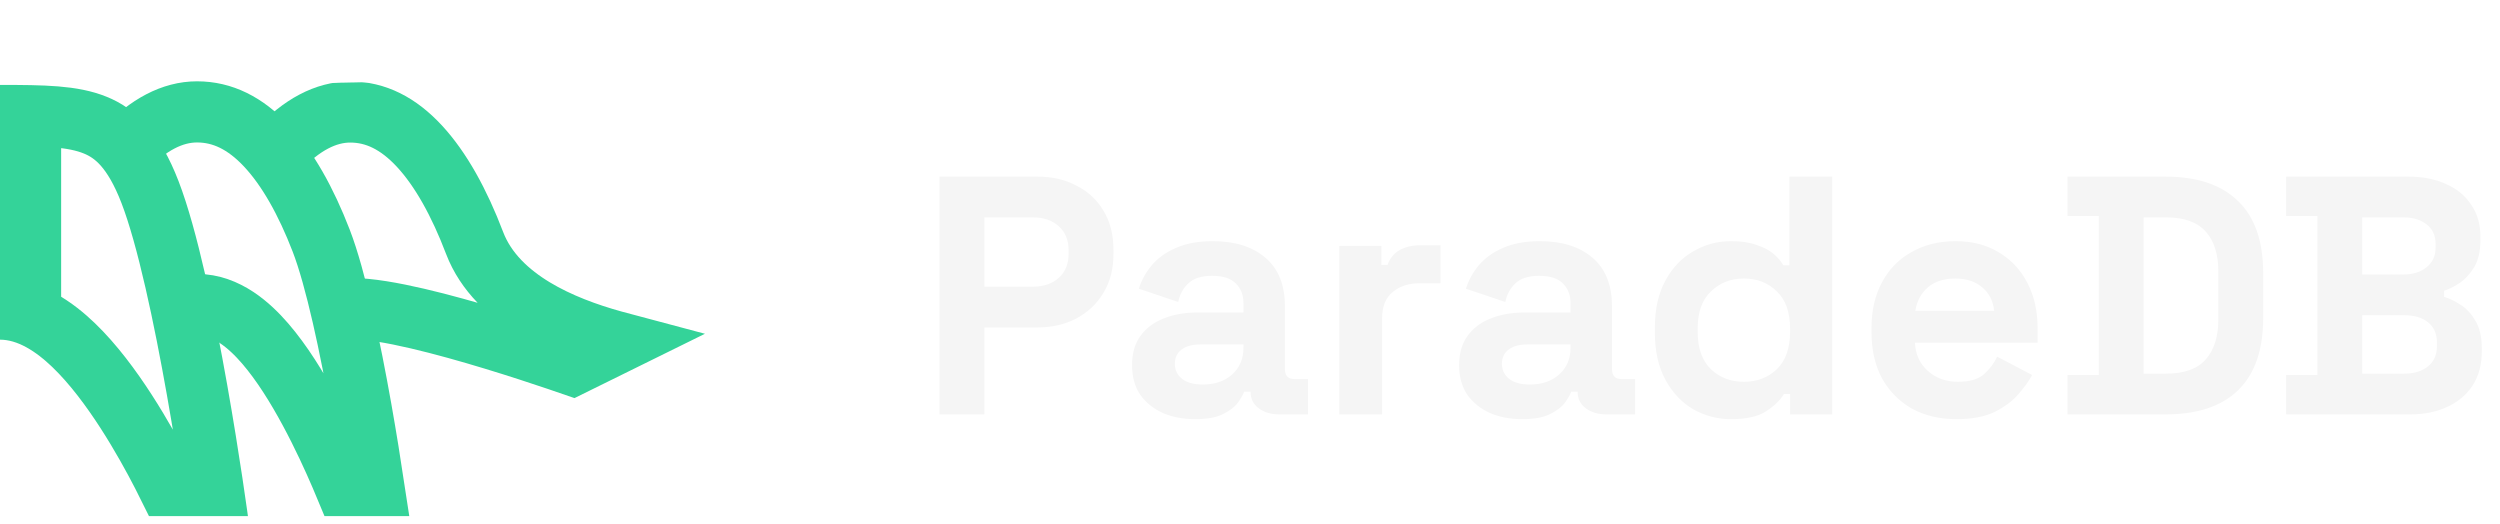
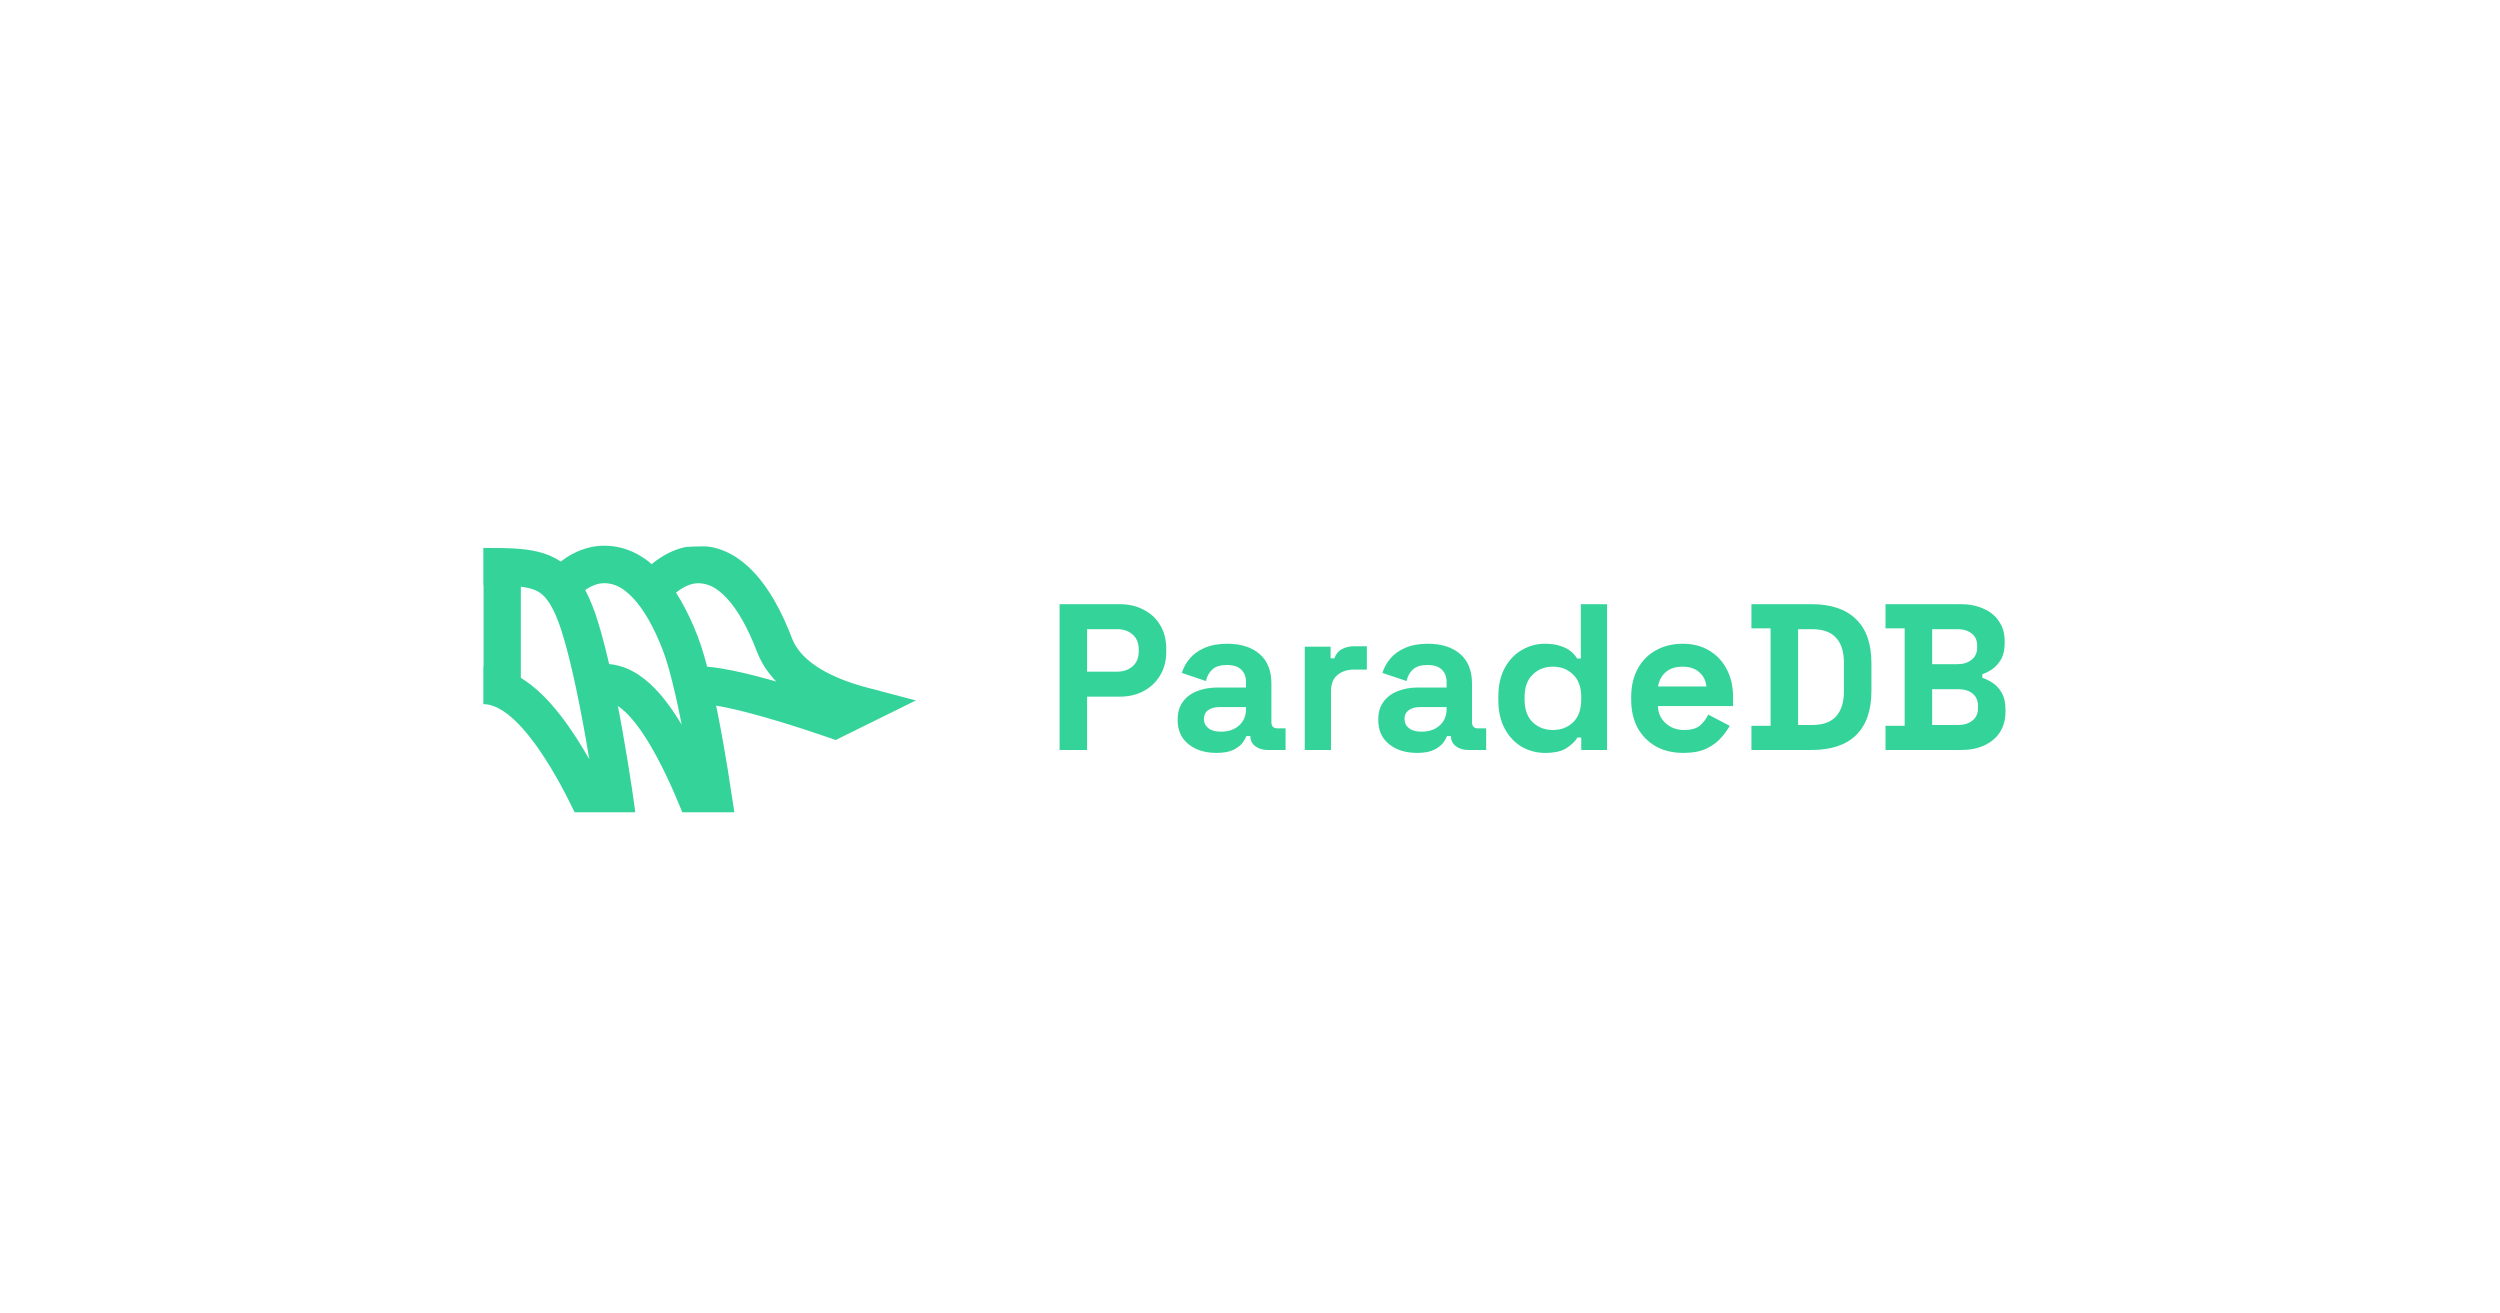
- <svg xmlns="http://www.w3.org/2000/svg" width="368" height="77" viewBox="0 0 368 77" fill="none">
-   <mask id="mask0_51_8" style="mask-type:alpha" maskUnits="userSpaceOnUse" x="16" y="11" width="45" height="65">
-     <path d="M16 11H60.717V76H29.5L16 11Z" fill="#D9D9D9" />
+ <svg xmlns="http://www.w3.org/2000/svg" width="600" height="315" viewBox="0 0 600 315" fill="none">
+   <mask id="mask0_71_15" style="mask-type:alpha" maskUnits="userSpaceOnUse" x="132" y="130" width="45" height="65">
+     <path d="M132 130H176.717V195H145.5L132 130Z" fill="#D9D9D9" />
  </mask>
-   <g mask="url(#mask0_51_8)">
-     <path d="M7.832 70.057C7.61 70.574 7.406 71.058 7.222 71.5H2.897C3.313 68.404 3.912 64.172 4.645 59.616C6.147 50.282 8.111 40.272 10.064 35.504C12.111 30.505 14.969 25.577 18.377 21.976C21.794 18.365 25.376 16.47 29 16.47C32.768 16.47 36.099 18.14 39.184 21.42C42.338 24.772 45.045 29.636 47.278 35.419C49.439 41.014 51.562 51.143 53.172 60.231C53.938 64.562 54.57 68.544 55.017 71.5H50.778C50.594 71.058 50.39 70.574 50.168 70.057C49.063 67.482 47.484 64.018 45.605 60.528C43.748 57.077 41.498 53.41 39.016 50.544C36.764 47.943 33.328 44.821 29 44.821C24.672 44.821 21.236 47.943 18.984 50.544C16.502 53.41 14.252 57.077 12.395 60.528C10.516 64.018 8.937 67.482 7.832 70.057Z" stroke="#34D399" stroke-width="9" />
+   <g mask="url(#mask0_71_15)">
+     <path d="M123.832 189.057C123.61 189.574 123.406 190.058 123.223 190.5H118.897C119.313 187.404 119.912 183.172 120.645 178.616C122.147 169.282 124.111 159.272 126.064 154.504C128.111 149.505 130.969 144.577 134.377 140.976C137.794 137.365 141.376 135.47 145 135.47C148.768 135.47 152.1 137.14 155.185 140.42C158.338 143.772 161.045 148.636 163.278 154.419C165.439 160.015 167.562 170.143 169.172 179.232C169.938 183.562 170.57 187.544 171.018 190.5H166.778C166.594 190.058 166.39 189.574 166.168 189.057C165.063 186.482 163.484 183.018 161.605 179.528C159.748 176.077 157.498 172.41 155.016 169.544C152.764 166.943 149.328 163.821 145 163.821C140.672 163.821 137.236 166.943 134.984 169.544C132.502 172.41 130.252 176.077 128.395 179.528C126.516 183.018 124.937 186.482 123.832 189.057Z" stroke="#34D399" stroke-width="9" />
  </g>
-   <mask id="mask1_51_8" style="mask-type:alpha" maskUnits="userSpaceOnUse" x="0" y="0" width="37" height="76">
-     <rect width="36.5" height="76" fill="#D9D9D9" />
+   <mask id="mask1_71_15" style="mask-type:alpha" maskUnits="userSpaceOnUse" x="116" y="119" width="37" height="76">
+     <rect x="116" y="119" width="36.5" height="76" fill="#D9D9D9" />
  </mask>
-   <g mask="url(#mask1_51_8)">
-     <path d="M-23.916 69.878C-24.22 70.467 -24.494 71.011 -24.736 71.5H-31.39C-31.354 71.224 -31.315 70.938 -31.276 70.644C-30.789 67.019 -30.087 62.061 -29.228 56.722C-27.476 45.829 -25.168 34.033 -22.846 28.362C-20.687 23.091 -17.826 20.491 -14.451 19.027C-10.801 17.444 -6.136 17 0 17C6.481 17 10.694 17.063 14.042 18.428C16.916 19.6 19.654 21.988 22.082 28.278C24.639 34.899 27.132 46.813 29.012 57.43C29.939 62.664 30.697 67.463 31.223 70.955C31.251 71.14 31.279 71.322 31.305 71.5H24.736C24.494 71.011 24.22 70.467 23.916 69.878C22.62 67.359 20.767 63.971 18.563 60.559C16.381 57.18 13.745 53.603 10.854 50.821C8.113 48.182 4.369 45.5 0 45.5C-4.369 45.5 -8.113 48.182 -10.854 50.821C-13.745 53.603 -16.381 57.18 -18.563 60.559C-20.767 63.971 -22.62 67.359 -23.916 69.878Z" stroke="#34D399" stroke-width="9" />
-     <rect y="14" width="9" height="35" fill="#34D399" />
+   <g mask="url(#mask1_71_15)">
+     <path d="M92.084 188.878C91.78 189.467 91.506 190.011 91.264 190.5H84.61C84.647 190.224 84.685 189.938 84.724 189.644C85.211 186.019 85.913 181.061 86.772 175.722C88.524 164.829 90.832 153.033 93.154 147.362C95.313 142.091 98.174 139.491 101.549 138.027C105.199 136.444 109.864 136 116 136C122.481 136 126.694 136.063 130.042 137.428C132.916 138.6 135.654 140.988 138.082 147.278C140.639 153.899 143.132 165.813 145.012 176.43C145.939 181.664 146.697 186.463 147.223 189.955C147.251 190.14 147.279 190.322 147.305 190.5H140.736C140.494 190.011 140.22 189.467 139.916 188.878C138.62 186.359 136.767 182.971 134.563 179.559C132.381 176.18 129.745 172.603 126.854 169.82C124.113 167.182 120.369 164.5 116 164.5C111.631 164.5 107.887 167.182 105.146 169.82C102.255 172.603 99.619 176.18 97.437 179.559C95.234 182.971 93.38 186.359 92.084 188.878Z" stroke="#34D399" stroke-width="9" />
+     <rect x="116" y="133" width="9" height="35" fill="#34D399" />
  </g>
-   <mask id="mask2_51_8" style="mask-type:alpha" maskUnits="userSpaceOnUse" x="33" y="11" width="76" height="66">
-     <path d="M33.5 12.5L108.868 11V77H70.859L53 51L42 23.443L33.5 12.5Z" fill="#D9D9D9" />
+   <mask id="mask2_71_15" style="mask-type:alpha" maskUnits="userSpaceOnUse" x="149" y="130" width="76" height="66">
+     <path d="M149.5 131.5L224.868 130V196H186.859L169 170L158 142.443L149.5 131.5Z" fill="#D9D9D9" />
  </mask>
-   <g mask="url(#mask2_51_8)">
-     <path d="M25.394 72.5C25.398 72.473 25.401 72.446 25.405 72.419C25.822 69.275 26.422 64.974 27.157 60.343C28.66 50.868 30.629 40.69 32.59 35.835C34.644 30.75 37.511 25.737 40.93 22.074C44.361 18.398 47.944 16.485 51.553 16.485C55.305 16.485 58.638 18.171 61.736 21.51C64.9 24.922 67.617 29.87 69.857 35.751C71.525 40.132 74.999 43.231 78.61 45.412C82.252 47.611 86.453 49.132 90.287 50.193C90.535 50.262 90.784 50.329 91.03 50.395L84.258 53.734C83.654 53.525 82.916 53.272 82.069 52.985C79.63 52.16 76.279 51.057 72.643 49.953C69.016 48.851 65.06 47.733 61.422 46.886C57.882 46.063 54.295 45.41 51.553 45.41C49.283 45.41 47.306 46.284 45.737 47.33C44.163 48.38 42.749 49.766 41.507 51.221C39.026 54.126 36.775 57.845 34.916 61.345C33.037 64.886 31.456 68.4 30.35 71.014C30.125 71.547 29.918 72.045 29.732 72.5H25.394Z" stroke="#34D399" stroke-width="9" />
+   <g mask="url(#mask2_71_15)">
+     <path d="M146.351 190.014C146.125 190.547 145.918 191.045 145.732 191.5H141.394C141.398 191.473 141.402 191.446 141.405 191.419C141.822 188.275 142.422 183.974 143.157 179.343C144.66 169.868 146.629 159.69 148.59 154.835C150.644 149.75 153.511 144.737 156.93 141.074C160.361 137.398 163.944 135.485 167.553 135.485C171.305 135.485 174.638 137.171 177.736 140.51C180.901 143.921 183.617 148.87 185.857 154.751C187.525 159.131 190.999 162.231 194.61 164.412C198.252 166.611 202.453 168.132 206.287 169.193C206.536 169.262 206.784 169.329 207.03 169.394L200.258 172.734C199.654 172.525 198.916 172.271 198.07 171.985C195.63 171.16 192.279 170.057 188.643 168.953C185.017 167.851 181.06 166.733 177.422 165.886C173.882 165.063 170.295 164.41 167.553 164.41C165.283 164.41 163.307 165.284 161.738 166.33C160.163 167.38 158.749 168.766 157.507 170.221C155.026 173.126 152.775 176.845 150.916 180.345C149.037 183.886 147.456 187.4 146.351 190.014Z" stroke="#34D399" stroke-width="9" />
  </g>
-   <path d="M138.3 61V26H152.7C154.9 26 156.833 26.45 158.5 27.35C160.2 28.217 161.517 29.45 162.45 31.05C163.417 32.65 163.9 34.55 163.9 36.75V37.45C163.9 39.617 163.4 41.517 162.4 43.15C161.433 44.75 160.1 46 158.4 46.9C156.733 47.767 154.833 48.2 152.7 48.2H144.9V61H138.3ZM144.9 42.2H152.05C153.617 42.2 154.883 41.767 155.85 40.9C156.817 40.033 157.3 38.85 157.3 37.35V36.85C157.3 35.35 156.817 34.167 155.85 33.3C154.883 32.433 153.617 32 152.05 32H144.9V42.2ZM175.936 61.7C174.17 61.7 172.586 61.4 171.186 60.8C169.786 60.167 168.67 59.267 167.836 58.1C167.036 56.9 166.636 55.45 166.636 53.75C166.636 52.05 167.036 50.633 167.836 49.5C168.67 48.333 169.803 47.467 171.236 46.9C172.703 46.3 174.37 46 176.236 46H183.036V44.6C183.036 43.433 182.67 42.483 181.936 41.75C181.203 40.983 180.036 40.6 178.436 40.6C176.87 40.6 175.703 40.967 174.936 41.7C174.17 42.4 173.67 43.317 173.436 44.45L167.636 42.5C168.036 41.233 168.67 40.083 169.536 39.05C170.436 37.983 171.62 37.133 173.086 36.5C174.586 35.833 176.403 35.5 178.536 35.5C181.803 35.5 184.386 36.317 186.286 37.95C188.186 39.583 189.136 41.95 189.136 45.05V54.3C189.136 55.3 189.603 55.8 190.536 55.8H192.536V61H188.336C187.103 61 186.086 60.7 185.286 60.1C184.486 59.5 184.086 58.7 184.086 57.7V57.65H183.136C183.003 58.05 182.703 58.583 182.236 59.25C181.77 59.883 181.036 60.45 180.036 60.95C179.036 61.45 177.67 61.7 175.936 61.7ZM177.036 56.6C178.803 56.6 180.236 56.117 181.336 55.15C182.47 54.15 183.036 52.833 183.036 51.2V50.7H176.686C175.52 50.7 174.603 50.95 173.936 51.45C173.27 51.95 172.936 52.65 172.936 53.55C172.936 54.45 173.286 55.183 173.986 55.75C174.686 56.317 175.703 56.6 177.036 56.6ZM197.143 61V36.2H203.343V39H204.243C204.609 38 205.209 37.267 206.043 36.8C206.909 36.333 207.909 36.1 209.043 36.1H212.043V41.7H208.943C207.343 41.7 206.026 42.133 204.993 43C203.959 43.833 203.443 45.133 203.443 46.9V61H197.143ZM224.081 61.7C222.314 61.7 220.731 61.4 219.331 60.8C217.931 60.167 216.814 59.267 215.981 58.1C215.181 56.9 214.781 55.45 214.781 53.75C214.781 52.05 215.181 50.633 215.981 49.5C216.814 48.333 217.948 47.467 219.381 46.9C220.848 46.3 222.514 46 224.381 46H231.181V44.6C231.181 43.433 230.814 42.483 230.081 41.75C229.348 40.983 228.181 40.6 226.581 40.6C225.014 40.6 223.848 40.967 223.081 41.7C222.314 42.4 221.814 43.317 221.581 44.45L215.781 42.5C216.181 41.233 216.814 40.083 217.681 39.05C218.581 37.983 219.764 37.133 221.231 36.5C222.731 35.833 224.548 35.5 226.681 35.5C229.948 35.5 232.531 36.317 234.431 37.95C236.331 39.583 237.281 41.95 237.281 45.05V54.3C237.281 55.3 237.748 55.8 238.681 55.8H240.681V61H236.481C235.248 61 234.231 60.7 233.431 60.1C232.631 59.5 232.231 58.7 232.231 57.7V57.65H231.281C231.148 58.05 230.848 58.583 230.381 59.25C229.914 59.883 229.181 60.45 228.181 60.95C227.181 61.45 225.814 61.7 224.081 61.7ZM225.181 56.6C226.948 56.6 228.381 56.117 229.481 55.15C230.614 54.15 231.181 52.833 231.181 51.2V50.7H224.831C223.664 50.7 222.748 50.95 222.081 51.45C221.414 51.95 221.081 52.65 221.081 53.55C221.081 54.45 221.431 55.183 222.131 55.75C222.831 56.317 223.848 56.6 225.181 56.6ZM254.799 61.7C252.832 61.7 250.982 61.217 249.249 60.25C247.549 59.25 246.182 57.8 245.149 55.9C244.115 54 243.599 51.7 243.599 49V48.2C243.599 45.5 244.115 43.2 245.149 41.3C246.182 39.4 247.549 37.967 249.249 37C250.949 36 252.799 35.5 254.799 35.5C256.299 35.5 257.549 35.683 258.549 36.05C259.582 36.383 260.415 36.817 261.049 37.35C261.682 37.883 262.165 38.45 262.499 39.05H263.399V26H269.699V61H263.499V58H262.599C262.032 58.933 261.149 59.783 259.949 60.55C258.782 61.317 257.065 61.7 254.799 61.7ZM256.699 56.2C258.632 56.2 260.249 55.583 261.549 54.35C262.849 53.083 263.499 51.25 263.499 48.85V48.35C263.499 45.95 262.849 44.133 261.549 42.9C260.282 41.633 258.665 41 256.699 41C254.765 41 253.149 41.633 251.849 42.9C250.549 44.133 249.899 45.95 249.899 48.35V48.85C249.899 51.25 250.549 53.083 251.849 54.35C253.149 55.583 254.765 56.2 256.699 56.2ZM287.984 61.7C285.517 61.7 283.334 61.183 281.434 60.15C279.567 59.083 278.1 57.6 277.034 55.7C276 53.767 275.484 51.5 275.484 48.9V48.3C275.484 45.7 276 43.45 277.034 41.55C278.067 39.617 279.517 38.133 281.384 37.1C283.25 36.033 285.417 35.5 287.884 35.5C290.317 35.5 292.434 36.05 294.234 37.15C296.034 38.217 297.434 39.717 298.434 41.65C299.434 43.55 299.934 45.767 299.934 48.3V50.45H281.884C281.95 52.15 282.584 53.533 283.784 54.6C284.984 55.667 286.45 56.2 288.184 56.2C289.95 56.2 291.25 55.817 292.084 55.05C292.917 54.283 293.55 53.433 293.984 52.5L299.134 55.2C298.667 56.067 297.984 57.017 297.084 58.05C296.217 59.05 295.05 59.917 293.584 60.65C292.117 61.35 290.25 61.7 287.984 61.7ZM281.934 45.75H293.534C293.4 44.317 292.817 43.167 291.784 42.3C290.784 41.433 289.467 41 287.834 41C286.134 41 284.784 41.433 283.784 42.3C282.784 43.167 282.167 44.317 281.934 45.75ZM304.341 61V55.2H308.941V31.8H304.341V26H318.741C323.441 26 327.008 27.2 329.441 29.6C331.908 31.967 333.141 35.5 333.141 40.2V46.8C333.141 51.5 331.908 55.05 329.441 57.45C327.008 59.817 323.441 61 318.741 61H304.341ZM315.541 55H318.841C321.508 55 323.458 54.3 324.691 52.9C325.924 51.5 326.541 49.533 326.541 47V40C326.541 37.433 325.924 35.467 324.691 34.1C323.458 32.7 321.508 32 318.841 32H315.541V55ZM336.519 61V55.2H341.119V31.8H336.519V26H354.519C356.652 26 358.502 26.367 360.069 27.1C361.669 27.8 362.902 28.817 363.769 30.15C364.669 31.45 365.119 33.017 365.119 34.85V35.35C365.119 36.95 364.819 38.267 364.219 39.3C363.619 40.3 362.902 41.083 362.069 41.65C361.269 42.183 360.502 42.567 359.769 42.8V43.7C360.502 43.9 361.302 44.283 362.169 44.85C363.035 45.383 363.769 46.167 364.369 47.2C365.002 48.233 365.319 49.583 365.319 51.25V51.75C365.319 53.683 364.869 55.35 363.969 56.75C363.069 58.117 361.819 59.167 360.219 59.9C358.652 60.633 356.819 61 354.719 61H336.519ZM347.719 55H353.919C355.352 55 356.502 54.65 357.369 53.95C358.269 53.25 358.719 52.25 358.719 50.95V50.45C358.719 49.15 358.285 48.15 357.419 47.45C356.552 46.75 355.385 46.4 353.919 46.4H347.719V55ZM347.719 40.4H353.819C355.185 40.4 356.302 40.05 357.169 39.35C358.069 38.65 358.519 37.683 358.519 36.45V35.95C358.519 34.683 358.085 33.717 357.219 33.05C356.352 32.35 355.219 32 353.819 32H347.719V40.4Z" fill="#F5F5F5" />
+   <path d="M254.3 180V145H268.7C270.9 145 272.833 145.45 274.5 146.35C276.2 147.217 277.517 148.45 278.45 150.05C279.417 151.65 279.9 153.55 279.9 155.75V156.45C279.9 158.617 279.4 160.517 278.4 162.15C277.433 163.75 276.1 165 274.4 165.9C272.733 166.767 270.833 167.2 268.7 167.2H260.9V180H254.3ZM260.9 161.2H268.05C269.617 161.2 270.883 160.767 271.85 159.9C272.817 159.033 273.3 157.85 273.3 156.35V155.85C273.3 154.35 272.817 153.167 271.85 152.3C270.883 151.433 269.617 151 268.05 151H260.9V161.2ZM291.936 180.7C290.17 180.7 288.586 180.4 287.186 179.8C285.786 179.167 284.67 178.267 283.836 177.1C283.036 175.9 282.636 174.45 282.636 172.75C282.636 171.05 283.036 169.633 283.836 168.5C284.67 167.333 285.803 166.467 287.236 165.9C288.703 165.3 290.37 165 292.236 165H299.036V163.6C299.036 162.433 298.67 161.483 297.936 160.75C297.203 159.983 296.036 159.6 294.436 159.6C292.87 159.6 291.703 159.967 290.936 160.7C290.17 161.4 289.67 162.317 289.436 163.45L283.636 161.5C284.036 160.233 284.67 159.083 285.536 158.05C286.436 156.983 287.62 156.133 289.086 155.5C290.586 154.833 292.403 154.5 294.536 154.5C297.803 154.5 300.386 155.317 302.286 156.95C304.186 158.583 305.136 160.95 305.136 164.05V173.3C305.136 174.3 305.603 174.8 306.536 174.8H308.536V180H304.336C303.103 180 302.086 179.7 301.286 179.1C300.486 178.5 300.086 177.7 300.086 176.7V176.65H299.136C299.003 177.05 298.703 177.583 298.236 178.25C297.77 178.883 297.036 179.45 296.036 179.95C295.036 180.45 293.67 180.7 291.936 180.7ZM293.036 175.6C294.803 175.6 296.236 175.117 297.336 174.15C298.47 173.15 299.036 171.833 299.036 170.2V169.7H292.686C291.52 169.7 290.603 169.95 289.936 170.45C289.27 170.95 288.936 171.65 288.936 172.55C288.936 173.45 289.286 174.183 289.986 174.75C290.686 175.317 291.703 175.6 293.036 175.6ZM313.143 180V155.2H319.343V158H320.243C320.609 157 321.209 156.267 322.043 155.8C322.909 155.333 323.909 155.1 325.043 155.1H328.043V160.7H324.943C323.343 160.7 322.026 161.133 320.993 162C319.959 162.833 319.443 164.133 319.443 165.9V180H313.143ZM340.081 180.7C338.314 180.7 336.731 180.4 335.331 179.8C333.931 179.167 332.814 178.267 331.981 177.1C331.181 175.9 330.781 174.45 330.781 172.75C330.781 171.05 331.181 169.633 331.981 168.5C332.814 167.333 333.948 166.467 335.381 165.9C336.848 165.3 338.514 165 340.381 165H347.181V163.6C347.181 162.433 346.814 161.483 346.081 160.75C345.348 159.983 344.181 159.6 342.581 159.6C341.014 159.6 339.848 159.967 339.081 160.7C338.314 161.4 337.814 162.317 337.581 163.45L331.781 161.5C332.181 160.233 332.814 159.083 333.681 158.05C334.581 156.983 335.764 156.133 337.231 155.5C338.731 154.833 340.548 154.5 342.681 154.5C345.948 154.5 348.531 155.317 350.431 156.95C352.331 158.583 353.281 160.95 353.281 164.05V173.3C353.281 174.3 353.748 174.8 354.681 174.8H356.681V180H352.481C351.248 180 350.231 179.7 349.431 179.1C348.631 178.5 348.231 177.7 348.231 176.7V176.65H347.281C347.148 177.05 346.848 177.583 346.381 178.25C345.914 178.883 345.181 179.45 344.181 179.95C343.181 180.45 341.814 180.7 340.081 180.7ZM341.181 175.6C342.948 175.6 344.381 175.117 345.481 174.15C346.614 173.15 347.181 171.833 347.181 170.2V169.7H340.831C339.664 169.7 338.748 169.95 338.081 170.45C337.414 170.95 337.081 171.65 337.081 172.55C337.081 173.45 337.431 174.183 338.131 174.75C338.831 175.317 339.848 175.6 341.181 175.6ZM370.799 180.7C368.832 180.7 366.982 180.217 365.249 179.25C363.549 178.25 362.182 176.8 361.149 174.9C360.115 173 359.599 170.7 359.599 168V167.2C359.599 164.5 360.115 162.2 361.149 160.3C362.182 158.4 363.549 156.967 365.249 156C366.949 155 368.799 154.5 370.799 154.5C372.299 154.5 373.549 154.683 374.549 155.05C375.582 155.383 376.415 155.817 377.049 156.35C377.682 156.883 378.165 157.45 378.499 158.05H379.399V145H385.699V180H379.499V177H378.599C378.032 177.933 377.149 178.783 375.949 179.55C374.782 180.317 373.065 180.7 370.799 180.7ZM372.699 175.2C374.632 175.2 376.249 174.583 377.549 173.35C378.849 172.083 379.499 170.25 379.499 167.85V167.35C379.499 164.95 378.849 163.133 377.549 161.9C376.282 160.633 374.665 160 372.699 160C370.765 160 369.149 160.633 367.849 161.9C366.549 163.133 365.899 164.95 365.899 167.35V167.85C365.899 170.25 366.549 172.083 367.849 173.35C369.149 174.583 370.765 175.2 372.699 175.2ZM403.984 180.7C401.517 180.7 399.334 180.183 397.434 179.15C395.567 178.083 394.1 176.6 393.034 174.7C392 172.767 391.484 170.5 391.484 167.9V167.3C391.484 164.7 392 162.45 393.034 160.55C394.067 158.617 395.517 157.133 397.384 156.1C399.25 155.033 401.417 154.5 403.884 154.5C406.317 154.5 408.434 155.05 410.234 156.15C412.034 157.217 413.434 158.717 414.434 160.65C415.434 162.55 415.934 164.767 415.934 167.3V169.45H397.884C397.95 171.15 398.584 172.533 399.784 173.6C400.984 174.667 402.45 175.2 404.184 175.2C405.95 175.2 407.25 174.817 408.084 174.05C408.917 173.283 409.55 172.433 409.984 171.5L415.134 174.2C414.667 175.067 413.984 176.017 413.084 177.05C412.217 178.05 411.05 178.917 409.584 179.65C408.117 180.35 406.25 180.7 403.984 180.7ZM397.934 164.75H409.534C409.4 163.317 408.817 162.167 407.784 161.3C406.784 160.433 405.467 160 403.834 160C402.134 160 400.784 160.433 399.784 161.3C398.784 162.167 398.167 163.317 397.934 164.75ZM420.341 180V174.2H424.941V150.8H420.341V145H434.741C439.441 145 443.008 146.2 445.441 148.6C447.908 150.967 449.141 154.5 449.141 159.2V165.8C449.141 170.5 447.908 174.05 445.441 176.45C443.008 178.817 439.441 180 434.741 180H420.341ZM431.541 174H434.841C437.508 174 439.458 173.3 440.691 171.9C441.924 170.5 442.541 168.533 442.541 166V159C442.541 156.433 441.924 154.467 440.691 153.1C439.458 151.7 437.508 151 434.841 151H431.541V174ZM452.519 180V174.2H457.119V150.8H452.519V145H470.519C472.652 145 474.502 145.367 476.069 146.1C477.669 146.8 478.902 147.817 479.769 149.15C480.669 150.45 481.119 152.017 481.119 153.85V154.35C481.119 155.95 480.819 157.267 480.219 158.3C479.619 159.3 478.902 160.083 478.069 160.65C477.269 161.183 476.502 161.567 475.769 161.8V162.7C476.502 162.9 477.302 163.283 478.169 163.85C479.035 164.383 479.769 165.167 480.369 166.2C481.002 167.233 481.319 168.583 481.319 170.25V170.75C481.319 172.683 480.869 174.35 479.969 175.75C479.069 177.117 477.819 178.167 476.219 178.9C474.652 179.633 472.819 180 470.719 180H452.519ZM463.719 174H469.919C471.352 174 472.502 173.65 473.369 172.95C474.269 172.25 474.719 171.25 474.719 169.95V169.45C474.719 168.15 474.285 167.15 473.419 166.45C472.552 165.75 471.385 165.4 469.919 165.4H463.719V174ZM463.719 159.4H469.819C471.185 159.4 472.302 159.05 473.169 158.35C474.069 157.65 474.519 156.683 474.519 155.45V154.95C474.519 153.683 474.085 152.717 473.219 152.05C472.352 151.35 471.219 151 469.819 151H463.719V159.4Z" fill="#34D399" />
</svg>
